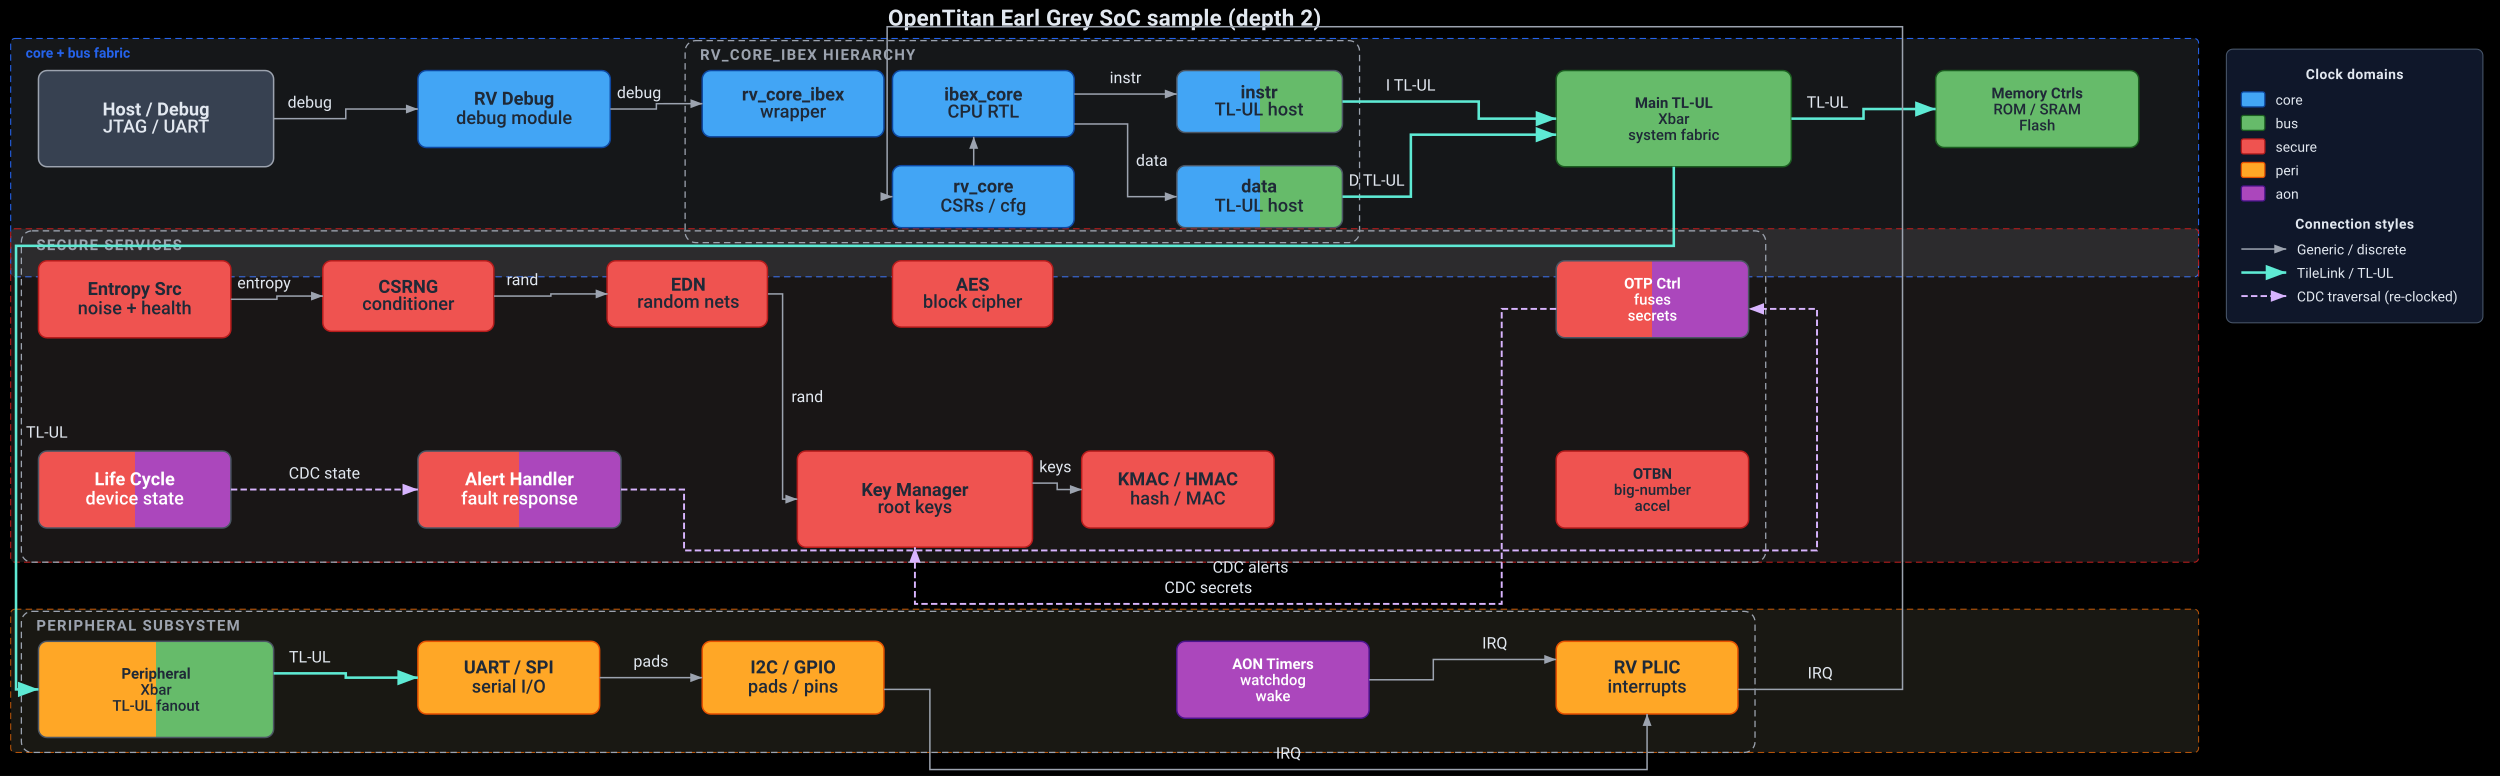
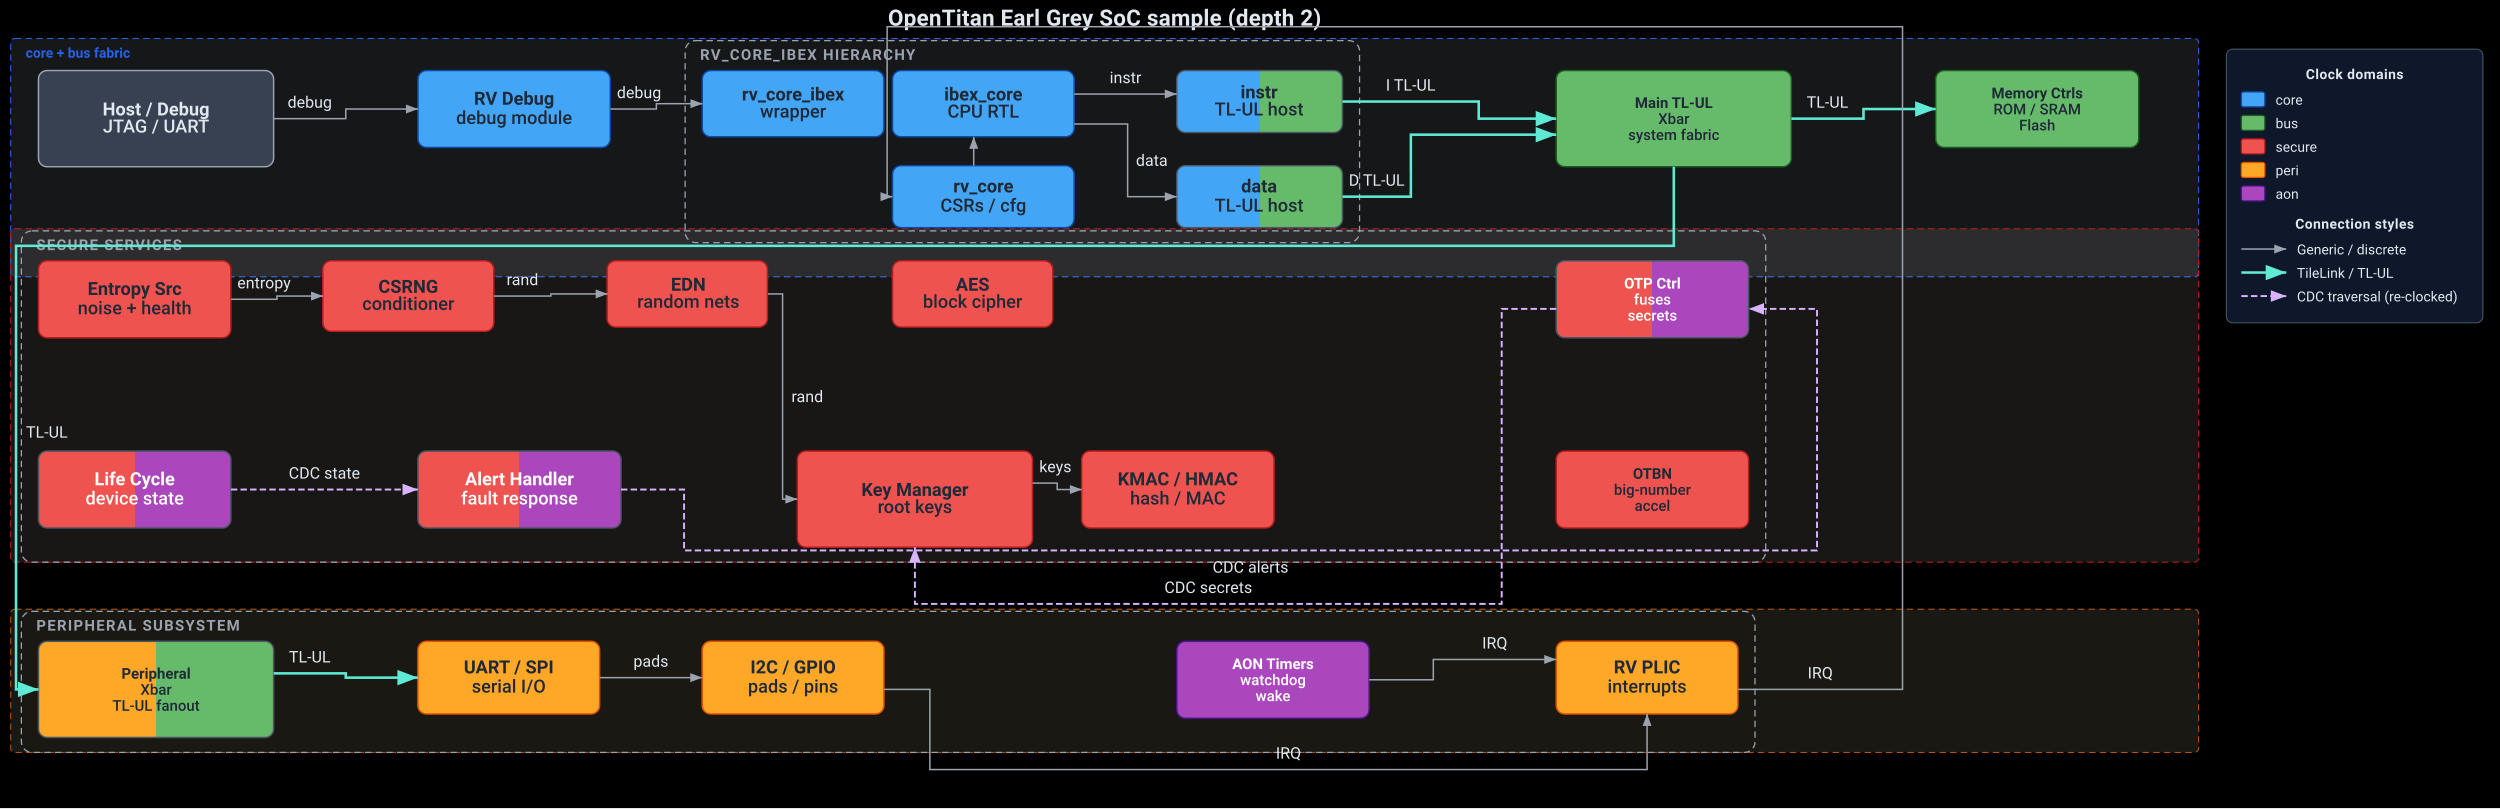
- <svg xmlns="http://www.w3.org/2000/svg" width="2339" height="726" viewBox="0 0 2339 726" font-family="ui-sans-serif, system-ui, -apple-system, 'Segoe UI', Roboto, 'Helvetica Neue', Arial, sans-serif" style="background:#000000">
+ <svg xmlns="http://www.w3.org/2000/svg" width="2339" height="756" viewBox="0 0 2339 756" font-family="ui-sans-serif, system-ui, -apple-system, 'Segoe UI', Roboto, 'Helvetica Neue', Arial, sans-serif" style="background:#000000">
  <defs>
    <marker id="ah-solid" markerWidth="9" markerHeight="9" refX="8" refY="3" orient="auto">
      <path d="M0,0 L0,6 L8,3 z" fill="#e2e8f0" />
    </marker>
    <marker id="ah-thin" markerWidth="9" markerHeight="9" refX="8" refY="3" orient="auto">
      <path d="M0,0 L0,6 L8,3 z" fill="#9ca3af" />
    </marker>
    <marker id="ah-stream" markerWidth="9" markerHeight="9" refX="8" refY="3" orient="auto">
      <path d="M0,0 L0,6 L8,3 z" fill="#d9f99d" />
    </marker>
    <marker id="ah-axil" markerWidth="9" markerHeight="9" refX="8" refY="3" orient="auto">
      <path d="M0,0 L0,6 L8,3 z" fill="#93c5fd" />
    </marker>
    <marker id="ah-tilelink" markerWidth="9" markerHeight="9" refX="8" refY="3" orient="auto">
      <path d="M0,0 L0,6 L8,3 z" fill="#5eead4" />
    </marker>
    <marker id="ah-cdc" markerWidth="9" markerHeight="9" refX="8" refY="3" orient="auto">
      <path d="M0,0 L0,6 L8,3 z" fill="#d8b4fe" />
    </marker>
    <marker id="ah-open" markerWidth="9" markerHeight="9" refX="8" refY="3" orient="auto">
      <path d="M0.5,0.5 L0.5,5.5 L8,3 z" fill="#000000" stroke="#e2e8f0" stroke-width="1" />
    </marker>
    <linearGradient id="grad-tlul_i" x1="0%" y1="0%" x2="100%" y2="0%">
      <stop offset="50%" stop-color="#42A5F5" />
      <stop offset="50%" stop-color="#66BB6A" />
    </linearGradient>
    <linearGradient id="grad-tlul_d" x1="0%" y1="0%" x2="100%" y2="0%">
      <stop offset="50%" stop-color="#42A5F5" />
      <stop offset="50%" stop-color="#66BB6A" />
    </linearGradient>
    <linearGradient id="grad-otp_ctrl" x1="0%" y1="0%" x2="100%" y2="0%">
      <stop offset="50%" stop-color="#EF5350" />
      <stop offset="50%" stop-color="#AB47BC" />
    </linearGradient>
    <linearGradient id="grad-lc_ctrl" x1="0%" y1="0%" x2="100%" y2="0%">
      <stop offset="50%" stop-color="#EF5350" />
      <stop offset="50%" stop-color="#AB47BC" />
    </linearGradient>
    <linearGradient id="grad-alert_handler" x1="0%" y1="0%" x2="100%" y2="0%">
      <stop offset="50%" stop-color="#EF5350" />
      <stop offset="50%" stop-color="#AB47BC" />
    </linearGradient>
    <linearGradient id="grad-xbar_peri" x1="0%" y1="0%" x2="100%" y2="0%">
      <stop offset="50%" stop-color="#FFA726" />
      <stop offset="50%" stop-color="#66BB6A" />
    </linearGradient>
  </defs>
-   <rect width="2339" height="726" fill="#000000" id="_canvas_bg" />
+   <rect width="2339" height="756" fill="#000000" id="_canvas_bg" />
  <text x="1033.5" y="24" text-anchor="middle" font-size="21" font-weight="600" fill="#e2e8f0" letter-spacing="0.2">OpenTitan Earl Grey SoC sample (depth 2)</text>
  <rect id="band_core_bus" x="10" y="36" width="2047" height="223" fill="#DBEAFE" fill-opacity="0.1" stroke="#2563EB" stroke-width="1" stroke-dasharray="6,4" rx="4" />
  <text x="24" y="54" font-size="13" font-weight="700" fill="#2563EB">core + bus fabric</text>
  <rect id="band_secure_services" x="10" y="214" width="2047" height="312" fill="#FEE2E2" fill-opacity="0.1" stroke="#B91C1C" stroke-width="1" stroke-dasharray="6,4" rx="4" />
  <rect id="band_peripheral_aon" x="10" y="570" width="2047" height="134" fill="#FEF3C7" fill-opacity="0.1" stroke="#B45309" stroke-width="1" stroke-dasharray="6,4" rx="4" />
  <rect id="group_rv_core_ibex" x="641" y="38" width="631" height="189" fill="none" stroke="#9ca3af" stroke-width="1.2" stroke-dasharray="6,4" rx="10" />
  <text x="655" y="56" font-size="14" font-weight="700" letter-spacing="1.2" fill="#9ca3af">RV_CORE_IBEX HIERARCHY</text>
  <rect id="group_secure_services" x="20" y="216" width="1632" height="310" fill="none" stroke="#9ca3af" stroke-width="1.2" stroke-dasharray="6,4" rx="10" />
  <text x="34" y="234" font-size="14" font-weight="700" letter-spacing="1.2" fill="#9ca3af">SECURE SERVICES</text>
  <rect id="group_peripheral_subsystem" x="20" y="572" width="1622" height="132" fill="none" stroke="#9ca3af" stroke-width="1.2" stroke-dasharray="6,4" rx="10" />
  <text x="34" y="590" font-size="14" font-weight="700" letter-spacing="1.2" fill="#9ca3af">PERIPHERAL SUBSYSTEM</text>
  <rect id="host" x="36" y="66" width="220" height="90" fill="#374151" stroke="#9ca3af" stroke-width="1.4" rx="8" />
  <text x="146" y="108" text-anchor="middle" font-size="17" font-weight="600" fill="#e2e8f0">Host / Debug</text>
  <text x="146" y="124" text-anchor="middle" font-size="17" font-weight="500" fill="#e2e8f0">JTAG / UART</text>
  <rect id="rv_dm" x="391" y="66" width="180" height="72" fill="#42A5F5" stroke="#0D47A1" stroke-width="1.4" rx="8" />
  <text x="481" y="98" text-anchor="middle" font-size="17" font-weight="600" fill="#1f2937">RV Debug</text>
  <text x="481" y="116" text-anchor="middle" font-size="17" font-weight="500" fill="#1f2937">debug module</text>
  <rect id="rv_core_ibex" x="657" y="66" width="170" height="62" fill="#42A5F5" stroke="#0D47A1" stroke-width="1.4" rx="8" />
  <text x="742" y="94" text-anchor="middle" font-size="17" font-weight="600" fill="#1f2937">rv_core_ibex</text>
  <text x="742" y="110" text-anchor="middle" font-size="17" font-weight="500" fill="#1f2937">wrapper</text>
  <rect id="ibex_core" x="835" y="66" width="170" height="62" fill="#42A5F5" stroke="#0D47A1" stroke-width="1.4" rx="8" />
  <text x="920" y="94" text-anchor="middle" font-size="17" font-weight="600" fill="#1f2937">ibex_core</text>
  <text x="920" y="110" text-anchor="middle" font-size="17" font-weight="500" fill="#1f2937">CPU RTL</text>
  <rect id="rv_core_regs" x="835" y="155" width="170" height="58" fill="#42A5F5" stroke="#0D47A1" stroke-width="1.4" rx="8" />
  <text x="920" y="180" text-anchor="middle" font-size="17" font-weight="600" fill="#1f2937">rv_core</text>
  <text x="920" y="198" text-anchor="middle" font-size="17" font-weight="500" fill="#1f2937">CSRs / cfg</text>
  <rect id="tlul_i" x="1101" y="66" width="155" height="58" fill="url(#grad-tlul_i)" stroke="#4b5563" stroke-width="1.4" rx="8" />
  <text x="1178" y="92" text-anchor="middle" font-size="17" font-weight="600" fill="#1f2937">instr</text>
  <text x="1178" y="108" text-anchor="middle" font-size="17" font-weight="500" fill="#1f2937">TL-UL host</text>
  <rect id="tlul_d" x="1101" y="155" width="155" height="58" fill="url(#grad-tlul_d)" stroke="#4b5563" stroke-width="1.4" rx="8" />
  <text x="1178" y="180" text-anchor="middle" font-size="17" font-weight="600" fill="#1f2937">data</text>
  <text x="1178" y="198" text-anchor="middle" font-size="17" font-weight="500" fill="#1f2937">TL-UL host</text>
  <rect id="xbar_main" x="1456" y="66" width="220" height="90" fill="#66BB6A" stroke="#1B5E20" stroke-width="1.4" rx="8" />
  <text x="1566" y="101" text-anchor="middle" font-size="14" font-weight="600" fill="#1f2937">Main TL-UL</text>
  <text x="1566" y="116" text-anchor="middle" font-size="14" font-weight="500" fill="#1f2937">Xbar</text>
  <text x="1566" y="131" text-anchor="middle" font-size="14" font-weight="500" fill="#1f2937">system fabric</text>
  <rect id="mem_ctrls" x="1811" y="66" width="190" height="72" fill="#66BB6A" stroke="#1B5E20" stroke-width="1.4" rx="8" />
  <text x="1906" y="92" text-anchor="middle" font-size="14" font-weight="600" fill="#1f2937">Memory Ctrls</text>
  <text x="1906" y="107" text-anchor="middle" font-size="14" font-weight="500" fill="#1f2937">ROM / SRAM</text>
  <text x="1906" y="122" text-anchor="middle" font-size="14" font-weight="500" fill="#1f2937">Flash</text>
  <rect id="entropy" x="36" y="244" width="180" height="72" fill="#EF5350" stroke="#B71C1C" stroke-width="1.4" rx="8" />
  <text x="126" y="276" text-anchor="middle" font-size="17" font-weight="600" fill="#1f2937">Entropy Src</text>
  <text x="126" y="294" text-anchor="middle" font-size="17" font-weight="500" fill="#1f2937">noise + health</text>
  <rect id="csrng" x="302" y="244" width="160" height="66" fill="#EF5350" stroke="#B71C1C" stroke-width="1.4" rx="8" />
  <text x="382" y="274" text-anchor="middle" font-size="17" font-weight="600" fill="#1f2937">CSRNG</text>
  <text x="382" y="290" text-anchor="middle" font-size="17" font-weight="500" fill="#1f2937">conditioner</text>
  <rect id="edn" x="568" y="244" width="150" height="62" fill="#EF5350" stroke="#B71C1C" stroke-width="1.4" rx="8" />
  <text x="644" y="272" text-anchor="middle" font-size="17" font-weight="600" fill="#1f2937">EDN</text>
  <text x="644" y="288" text-anchor="middle" font-size="17" font-weight="500" fill="#1f2937">random nets</text>
  <rect id="aes" x="835" y="244" width="150" height="62" fill="#EF5350" stroke="#B71C1C" stroke-width="1.4" rx="8" />
  <text x="910" y="272" text-anchor="middle" font-size="17" font-weight="600" fill="#1f2937">AES</text>
  <text x="910" y="288" text-anchor="middle" font-size="17" font-weight="500" fill="#1f2937">block cipher</text>
  <rect id="otp_ctrl" x="1456" y="244" width="180" height="72" fill="url(#grad-otp_ctrl)" stroke="#4b5563" stroke-width="1.4" rx="8" />
  <text x="1546" y="270" text-anchor="middle" font-size="14" font-weight="600" fill="#ffffff">OTP Ctrl</text>
  <text x="1546" y="285" text-anchor="middle" font-size="14" font-weight="500" fill="#ffffff">fuses</text>
  <text x="1546" y="300" text-anchor="middle" font-size="14" font-weight="500" fill="#ffffff">secrets</text>
  <rect id="lc_ctrl" x="36" y="422" width="180" height="72" fill="url(#grad-lc_ctrl)" stroke="#4b5563" stroke-width="1.4" rx="8" />
  <text x="126" y="454" text-anchor="middle" font-size="17" font-weight="600" fill="#ffffff">Life Cycle</text>
  <text x="126" y="472" text-anchor="middle" font-size="17" font-weight="500" fill="#ffffff">device state</text>
  <rect id="alert_handler" x="391" y="422" width="190" height="72" fill="url(#grad-alert_handler)" stroke="#4b5563" stroke-width="1.4" rx="8" />
  <text x="486" y="454" text-anchor="middle" font-size="17" font-weight="600" fill="#ffffff">Alert Handler</text>
  <text x="486" y="472" text-anchor="middle" font-size="17" font-weight="500" fill="#ffffff">fault response</text>
  <rect id="keymgr" x="746" y="422" width="220" height="90" fill="#EF5350" stroke="#B71C1C" stroke-width="1.4" rx="8" />
  <text x="856" y="464" text-anchor="middle" font-size="17" font-weight="600" fill="#1f2937">Key Manager</text>
  <text x="856" y="480" text-anchor="middle" font-size="17" font-weight="500" fill="#1f2937">root keys</text>
  <rect id="kmac" x="1012" y="422" width="180" height="72" fill="#EF5350" stroke="#B71C1C" stroke-width="1.4" rx="8" />
  <text x="1102" y="454" text-anchor="middle" font-size="17" font-weight="600" fill="#1f2937">KMAC / HMAC</text>
  <text x="1102" y="472" text-anchor="middle" font-size="17" font-weight="500" fill="#1f2937">hash / MAC</text>
  <rect id="otbn" x="1456" y="422" width="180" height="72" fill="#EF5350" stroke="#B71C1C" stroke-width="1.4" rx="8" />
  <text x="1546" y="448" text-anchor="middle" font-size="14" font-weight="600" fill="#1f2937">OTBN</text>
  <text x="1546" y="463" text-anchor="middle" font-size="14" font-weight="500" fill="#1f2937">big-number</text>
  <text x="1546" y="478" text-anchor="middle" font-size="14" font-weight="500" fill="#1f2937">accel</text>
  <rect id="xbar_peri" x="36" y="600" width="220" height="90" fill="url(#grad-xbar_peri)" stroke="#4b5563" stroke-width="1.4" rx="8" />
  <text x="146" y="635" text-anchor="middle" font-size="14" font-weight="600" fill="#1f2937">Peripheral</text>
  <text x="146" y="650" text-anchor="middle" font-size="14" font-weight="500" fill="#1f2937">Xbar</text>
  <text x="146" y="665" text-anchor="middle" font-size="14" font-weight="500" fill="#1f2937">TL-UL fanout</text>
  <rect id="uart_spi" x="391" y="600" width="170" height="68" fill="#FFA726" stroke="#E65100" stroke-width="1.4" rx="8" />
  <text x="476" y="630" text-anchor="middle" font-size="17" font-weight="600" fill="#1f2937">UART / SPI</text>
  <text x="476" y="648" text-anchor="middle" font-size="17" font-weight="500" fill="#1f2937">serial I/O</text>
  <rect id="i2c_gpio" x="657" y="600" width="170" height="68" fill="#FFA726" stroke="#E65100" stroke-width="1.4" rx="8" />
  <text x="742" y="630" text-anchor="middle" font-size="17" font-weight="600" fill="#1f2937">I2C / GPIO</text>
  <text x="742" y="648" text-anchor="middle" font-size="17" font-weight="500" fill="#1f2937">pads / pins</text>
  <rect id="aon_timer" x="1101" y="600" width="180" height="72" fill="#AB47BC" stroke="#4A148C" stroke-width="1.4" rx="8" />
  <text x="1191" y="626" text-anchor="middle" font-size="14" font-weight="600" fill="#ffffff">AON Timers</text>
  <text x="1191" y="641" text-anchor="middle" font-size="14" font-weight="500" fill="#ffffff">watchdog</text>
  <text x="1191" y="656" text-anchor="middle" font-size="14" font-weight="500" fill="#ffffff">wake</text>
  <rect id="rv_plic" x="1456" y="600" width="170" height="68" fill="#FFA726" stroke="#E65100" stroke-width="1.4" rx="8" />
  <text x="1541" y="630" text-anchor="middle" font-size="17" font-weight="600" fill="#1f2937">RV PLIC</text>
  <text x="1541" y="648" text-anchor="middle" font-size="17" font-weight="500" fill="#1f2937">interrupts</text>
  <mask id="edge-label-clearance" maskUnits="userSpaceOnUse">
-     <rect width="2339" height="726" fill="#ffffff" />
+     <rect width="2339" height="756" fill="#ffffff" />
    <rect x="266.9" y="86.0" width="45.7" height="19.0" fill="#000000" />
    <rect x="575.0" y="77.0" width="45.7" height="19.0" fill="#000000" />
    <rect x="1036.8" y="63.0" width="32.3" height="19.0" fill="#000000" />
    <rect x="1061.0" y="140.5" width="33.2" height="19.0" fill="#000000" />
    <rect x="1292.7" y="70.0" width="54.0" height="19.0" fill="#000000" />
    <rect x="1257.7" y="159.0" width="60.7" height="19.0" fill="#000000" />
    <rect x="1686.9" y="86.0" width="45.7" height="19.0" fill="#000000" />
    <rect x="21.0" y="394.8" width="45.7" height="19.0" fill="#000000" />
    <rect x="220.0" y="255.0" width="54.0" height="19.0" fill="#000000" />
    <rect x="471.8" y="252.0" width="34.0" height="19.0" fill="#000000" />
    <rect x="738.2" y="361.5" width="34.0" height="19.0" fill="#000000" />
    <rect x="970.0" y="427.0" width="34.8" height="19.0" fill="#000000" />
    <rect x="1086.0" y="540.0" width="89.0" height="19.0" fill="#000000" />
    <rect x="266.9" y="433.0" width="73.2" height="19.0" fill="#000000" />
    <rect x="1131.3" y="521.0" width="77.3" height="19.0" fill="#000000" />
    <rect x="266.9" y="605.0" width="45.7" height="19.0" fill="#000000" />
    <rect x="590.7" y="609.0" width="36.5" height="19.0" fill="#000000" />
    <rect x="1190.2" y="695.0" width="30.7" height="19.0" fill="#000000" />
    <rect x="1383.2" y="592.0" width="30.7" height="19.0" fill="#000000" />
    <rect x="1687.7" y="620.0" width="30.7" height="19.0" fill="#000000" />
  </mask>
  <path id="edge_host_to_rv_dm" d="M 256.0,111.0 L 323.5,111.0 L 323.5,102.0 L 391.0,102.0" stroke="#9ca3af" stroke-width="1.4" fill="none" marker-end="url(#ah-thin)" mask="url(#edge-label-clearance)" />
  <path id="edge_rv_dm_to_rv_core_ibex" d="M 571.0,102.0 L 614.1,102.0 L 614.1,97.0 L 657.2,97.0" stroke="#9ca3af" stroke-width="1.4" fill="none" marker-end="url(#ah-thin)" mask="url(#edge-label-clearance)" />
  <path id="edge_rv_core_regs_to_ibex_core" d="M 911.0,155.0 L 911.0,128.0" stroke="#9ca3af" stroke-width="1.4" fill="none" marker-end="url(#ah-thin)" mask="url(#edge-label-clearance)" />
  <path id="edge_ibex_core_to_tlul_i" d="M 1005.0,88.0 L 1101.0,88.0" stroke="#9ca3af" stroke-width="1.4" fill="none" marker-end="url(#ah-thin)" mask="url(#edge-label-clearance)" />
  <path id="edge_ibex_core_to_tlul_d" d="M 1005.0,116.0 L 1055.0,116.0 L 1055.0,184.0 L 1101.0,184.0" stroke="#9ca3af" stroke-width="1.4" fill="none" marker-end="url(#ah-thin)" mask="url(#edge-label-clearance)" />
  <path id="edge_tlul_i_to_xbar_main" d="M 1256.0,95.0 L 1383.5,95.0 L 1383.5,111.0 L 1456.0,111.0" stroke="#5eead4" stroke-width="2.4" fill="none" marker-end="url(#ah-tilelink)" mask="url(#edge-label-clearance)" />
  <path id="edge_tlul_d_to_xbar_main" d="M 1256.0,184.0 L 1320.0,184.0 L 1320.0,126.0 L 1456.0,126.0" stroke="#5eead4" stroke-width="2.4" fill="none" marker-end="url(#ah-tilelink)" mask="url(#edge-label-clearance)" />
  <path id="edge_xbar_main_to_mem_ctrls" d="M 1676.0,111.0 L 1743.5,111.0 L 1743.5,102.0 L 1811.0,102.0" stroke="#5eead4" stroke-width="2.4" fill="none" marker-end="url(#ah-tilelink)" mask="url(#edge-label-clearance)" />
  <path id="edge_xbar_main_to_xbar_peri" d="M 1566.0,156.0 L 1566.0,230.0 L 15.0,230.0 L 15.0,645.0 L 36.0,645.0" stroke="#5eead4" stroke-width="2.4" fill="none" marker-end="url(#ah-tilelink)" mask="url(#edge-label-clearance)" />
  <path id="edge_entropy_to_csrng" d="M 216.0,280.0 L 259.1,280.0 L 259.1,277.0 L 302.2,277.0" stroke="#9ca3af" stroke-width="1.4" fill="none" marker-end="url(#ah-thin)" mask="url(#edge-label-clearance)" />
  <path id="edge_csrng_to_edn" d="M 462.2,277.0 L 515.4,277.0 L 515.4,275.0 L 568.5,275.0" stroke="#9ca3af" stroke-width="1.4" fill="none" marker-end="url(#ah-thin)" mask="url(#edge-label-clearance)" />
  <path id="edge_edn_to_keymgr" d="M 718.5,275.0 L 732.2,275.0 L 732.2,467.0 L 746.0,467.0" stroke="#9ca3af" stroke-width="1.4" fill="none" marker-end="url(#ah-thin)" mask="url(#edge-label-clearance)" />
  <path id="edge_keymgr_to_kmac" d="M 966.0,452.0 L 989.1,452.0 L 989.1,458.0 L 1012.2,458.0" stroke="#9ca3af" stroke-width="1.4" fill="none" marker-end="url(#ah-thin)" mask="url(#edge-label-clearance)" />
  <path id="edge_otp_ctrl_to_keymgr" d="M 1456.0,289.0 L 1405.0,289.0 L 1405.0,565.0 L 856.0,565.0 L 856.0,512.0" stroke="#d8b4fe" stroke-width="1.8" fill="none" marker-end="url(#ah-cdc)" stroke-dasharray="6,3" mask="url(#edge-label-clearance)" />
  <path id="edge_lc_ctrl_to_alert_handler" d="M 216.0,458.0 L 391.0,458.0" stroke="#d8b4fe" stroke-width="1.8" fill="none" marker-end="url(#ah-cdc)" stroke-dasharray="6,3" mask="url(#edge-label-clearance)" />
  <path id="edge_alert_handler_to_otp_ctrl" d="M 581.0,458.0 L 640.0,458.0 L 640.0,515.0 L 1700.0,515.0 L 1700.0,289.0 L 1636.0,289.0" stroke="#d8b4fe" stroke-width="1.8" fill="none" marker-end="url(#ah-cdc)" stroke-dasharray="6,3" mask="url(#edge-label-clearance)" />
  <path id="edge_xbar_peri_to_uart_spi" d="M 256.0,630.0 L 323.5,630.0 L 323.5,634.0 L 391.0,634.0" stroke="#5eead4" stroke-width="2.4" fill="none" marker-end="url(#ah-tilelink)" mask="url(#edge-label-clearance)" />
  <path id="edge_uart_spi_to_i2c_gpio" d="M 561.0,634.0 L 657.0,634.0" stroke="#9ca3af" stroke-width="1.4" fill="none" marker-end="url(#ah-thin)" mask="url(#edge-label-clearance)" />
  <path id="edge_i2c_gpio_to_rv_plic" d="M 827.0,645.0 L 870.0,645.0 L 870.0,720.0 L 1541.0,720.0 L 1541.0,668.0" stroke="#9ca3af" stroke-width="1.4" fill="none" marker-end="url(#ah-thin)" mask="url(#edge-label-clearance)" />
  <path id="edge_aon_timer_to_rv_plic" d="M 1281.0,636.0 L 1341.0,636.0 L 1341.0,617.0 L 1456.0,617.0" stroke="#9ca3af" stroke-width="1.4" fill="none" marker-end="url(#ah-thin)" mask="url(#edge-label-clearance)" />
  <path id="edge_rv_plic_to_rv_core_regs" d="M 1626.0,645.0 L 1780.0,645.0 L 1780.0,25.0 L 830.0,25.0 L 830.0,184.0 L 835.0,184.0" stroke="#9ca3af" stroke-width="1.4" fill="none" marker-end="url(#ah-thin)" mask="url(#edge-label-clearance)" />
  <text x="289.8" y="100.8" text-anchor="middle" font-size="15" fill="#e2e8f0">debug</text>
  <text x="597.9" y="91.8" text-anchor="middle" font-size="15" fill="#e2e8f0">debug</text>
  <text x="1053.0" y="77.8" text-anchor="middle" font-size="15" fill="#e2e8f0">instr</text>
  <text x="1077.6" y="155.2" text-anchor="middle" font-size="15" fill="#e2e8f0">data</text>
  <text x="1319.8" y="84.8" text-anchor="middle" font-size="15" fill="#e2e8f0">I TL-UL</text>
  <text x="1288.0" y="173.8" text-anchor="middle" font-size="15" fill="#e2e8f0">D TL-UL</text>
  <text x="1709.8" y="100.8" text-anchor="middle" font-size="15" fill="#e2e8f0">TL-UL</text>
  <text x="43.8" y="409.5" text-anchor="middle" font-size="15" fill="#e2e8f0">TL-UL</text>
  <text x="247.0" y="269.8" text-anchor="middle" font-size="15" fill="#e2e8f0">entropy</text>
  <text x="488.8" y="266.8" text-anchor="middle" font-size="15" fill="#e2e8f0">rand</text>
  <text x="755.3" y="376.2" text-anchor="middle" font-size="15" fill="#e2e8f0">rand</text>
  <text x="987.4" y="441.8" text-anchor="middle" font-size="15" fill="#e2e8f0">keys</text>
  <text x="1130.5" y="554.8" text-anchor="middle" font-size="15" fill="#e2e8f0">CDC secrets</text>
  <text x="303.5" y="447.8" text-anchor="middle" font-size="15" fill="#e2e8f0">CDC state</text>
  <text x="1170.0" y="535.8" text-anchor="middle" font-size="15" fill="#e2e8f0">CDC alerts</text>
  <text x="289.8" y="619.8" text-anchor="middle" font-size="15" fill="#e2e8f0">TL-UL</text>
  <text x="609.0" y="623.8" text-anchor="middle" font-size="15" fill="#e2e8f0">pads</text>
  <text x="1205.5" y="709.8" text-anchor="middle" font-size="15" fill="#e2e8f0">IRQ</text>
  <text x="1398.5" y="606.8" text-anchor="middle" font-size="15" fill="#e2e8f0">IRQ</text>
  <text x="1703.0" y="634.8" text-anchor="middle" font-size="15" fill="#e2e8f0">IRQ</text>
  <rect id="legend_card" x="2083" y="46" width="240" height="256" fill="#0f172a" stroke="#475569" stroke-width="1" rx="6" />
  <text x="2203" y="74" text-anchor="middle" font-size="13" font-weight="700" fill="#e2e8f0" letter-spacing="0.4">Clock domains</text>
  <rect x="2097" y="86" width="22" height="14" fill="#42A5F5" stroke="#0D47A1" stroke-width="1.2" rx="2" />
  <text x="2129" y="98" font-size="13" fill="#e2e8f0">core</text>
  <rect x="2097" y="108" width="22" height="14" fill="#66BB6A" stroke="#1B5E20" stroke-width="1.2" rx="2" />
  <text x="2129" y="120" font-size="13" fill="#e2e8f0">bus</text>
  <rect x="2097" y="130" width="22" height="14" fill="#EF5350" stroke="#B71C1C" stroke-width="1.2" rx="2" />
  <text x="2129" y="142" font-size="13" fill="#e2e8f0">secure</text>
  <rect x="2097" y="152" width="22" height="14" fill="#FFA726" stroke="#E65100" stroke-width="1.2" rx="2" />
  <text x="2129" y="164" font-size="13" fill="#e2e8f0">peri</text>
  <rect x="2097" y="174" width="22" height="14" fill="#AB47BC" stroke="#4A148C" stroke-width="1.2" rx="2" />
  <text x="2129" y="186" font-size="13" fill="#e2e8f0">aon</text>
  <text x="2203" y="214" text-anchor="middle" font-size="13" font-weight="700" fill="#e2e8f0" letter-spacing="0.4">Connection styles</text>
  <path id="legend-arrow-generic" d="M 2097,233.0 L 2139,233.0" stroke="#9ca3af" stroke-width="1.4" fill="none" marker-end="url(#ah-thin)" />
  <text x="2149" y="238" font-size="13" fill="#e2e8f0">Generic / discrete</text>
  <path id="legend-arrow-tilelink" d="M 2097,255.0 L 2139,255.0" stroke="#5eead4" stroke-width="2.4" fill="none" marker-end="url(#ah-tilelink)" />
  <text x="2149" y="260" font-size="13" fill="#e2e8f0">TileLink / TL-UL</text>
  <path id="legend-arrow-cdc" d="M 2097,277.0 L 2139,277.0" stroke="#d8b4fe" stroke-width="1.8" fill="none" marker-end="url(#ah-cdc)" stroke-dasharray="6,3" />
  <text x="2149" y="282" font-size="13" fill="#e2e8f0">CDC traversal (re-clocked)</text>
</svg>
